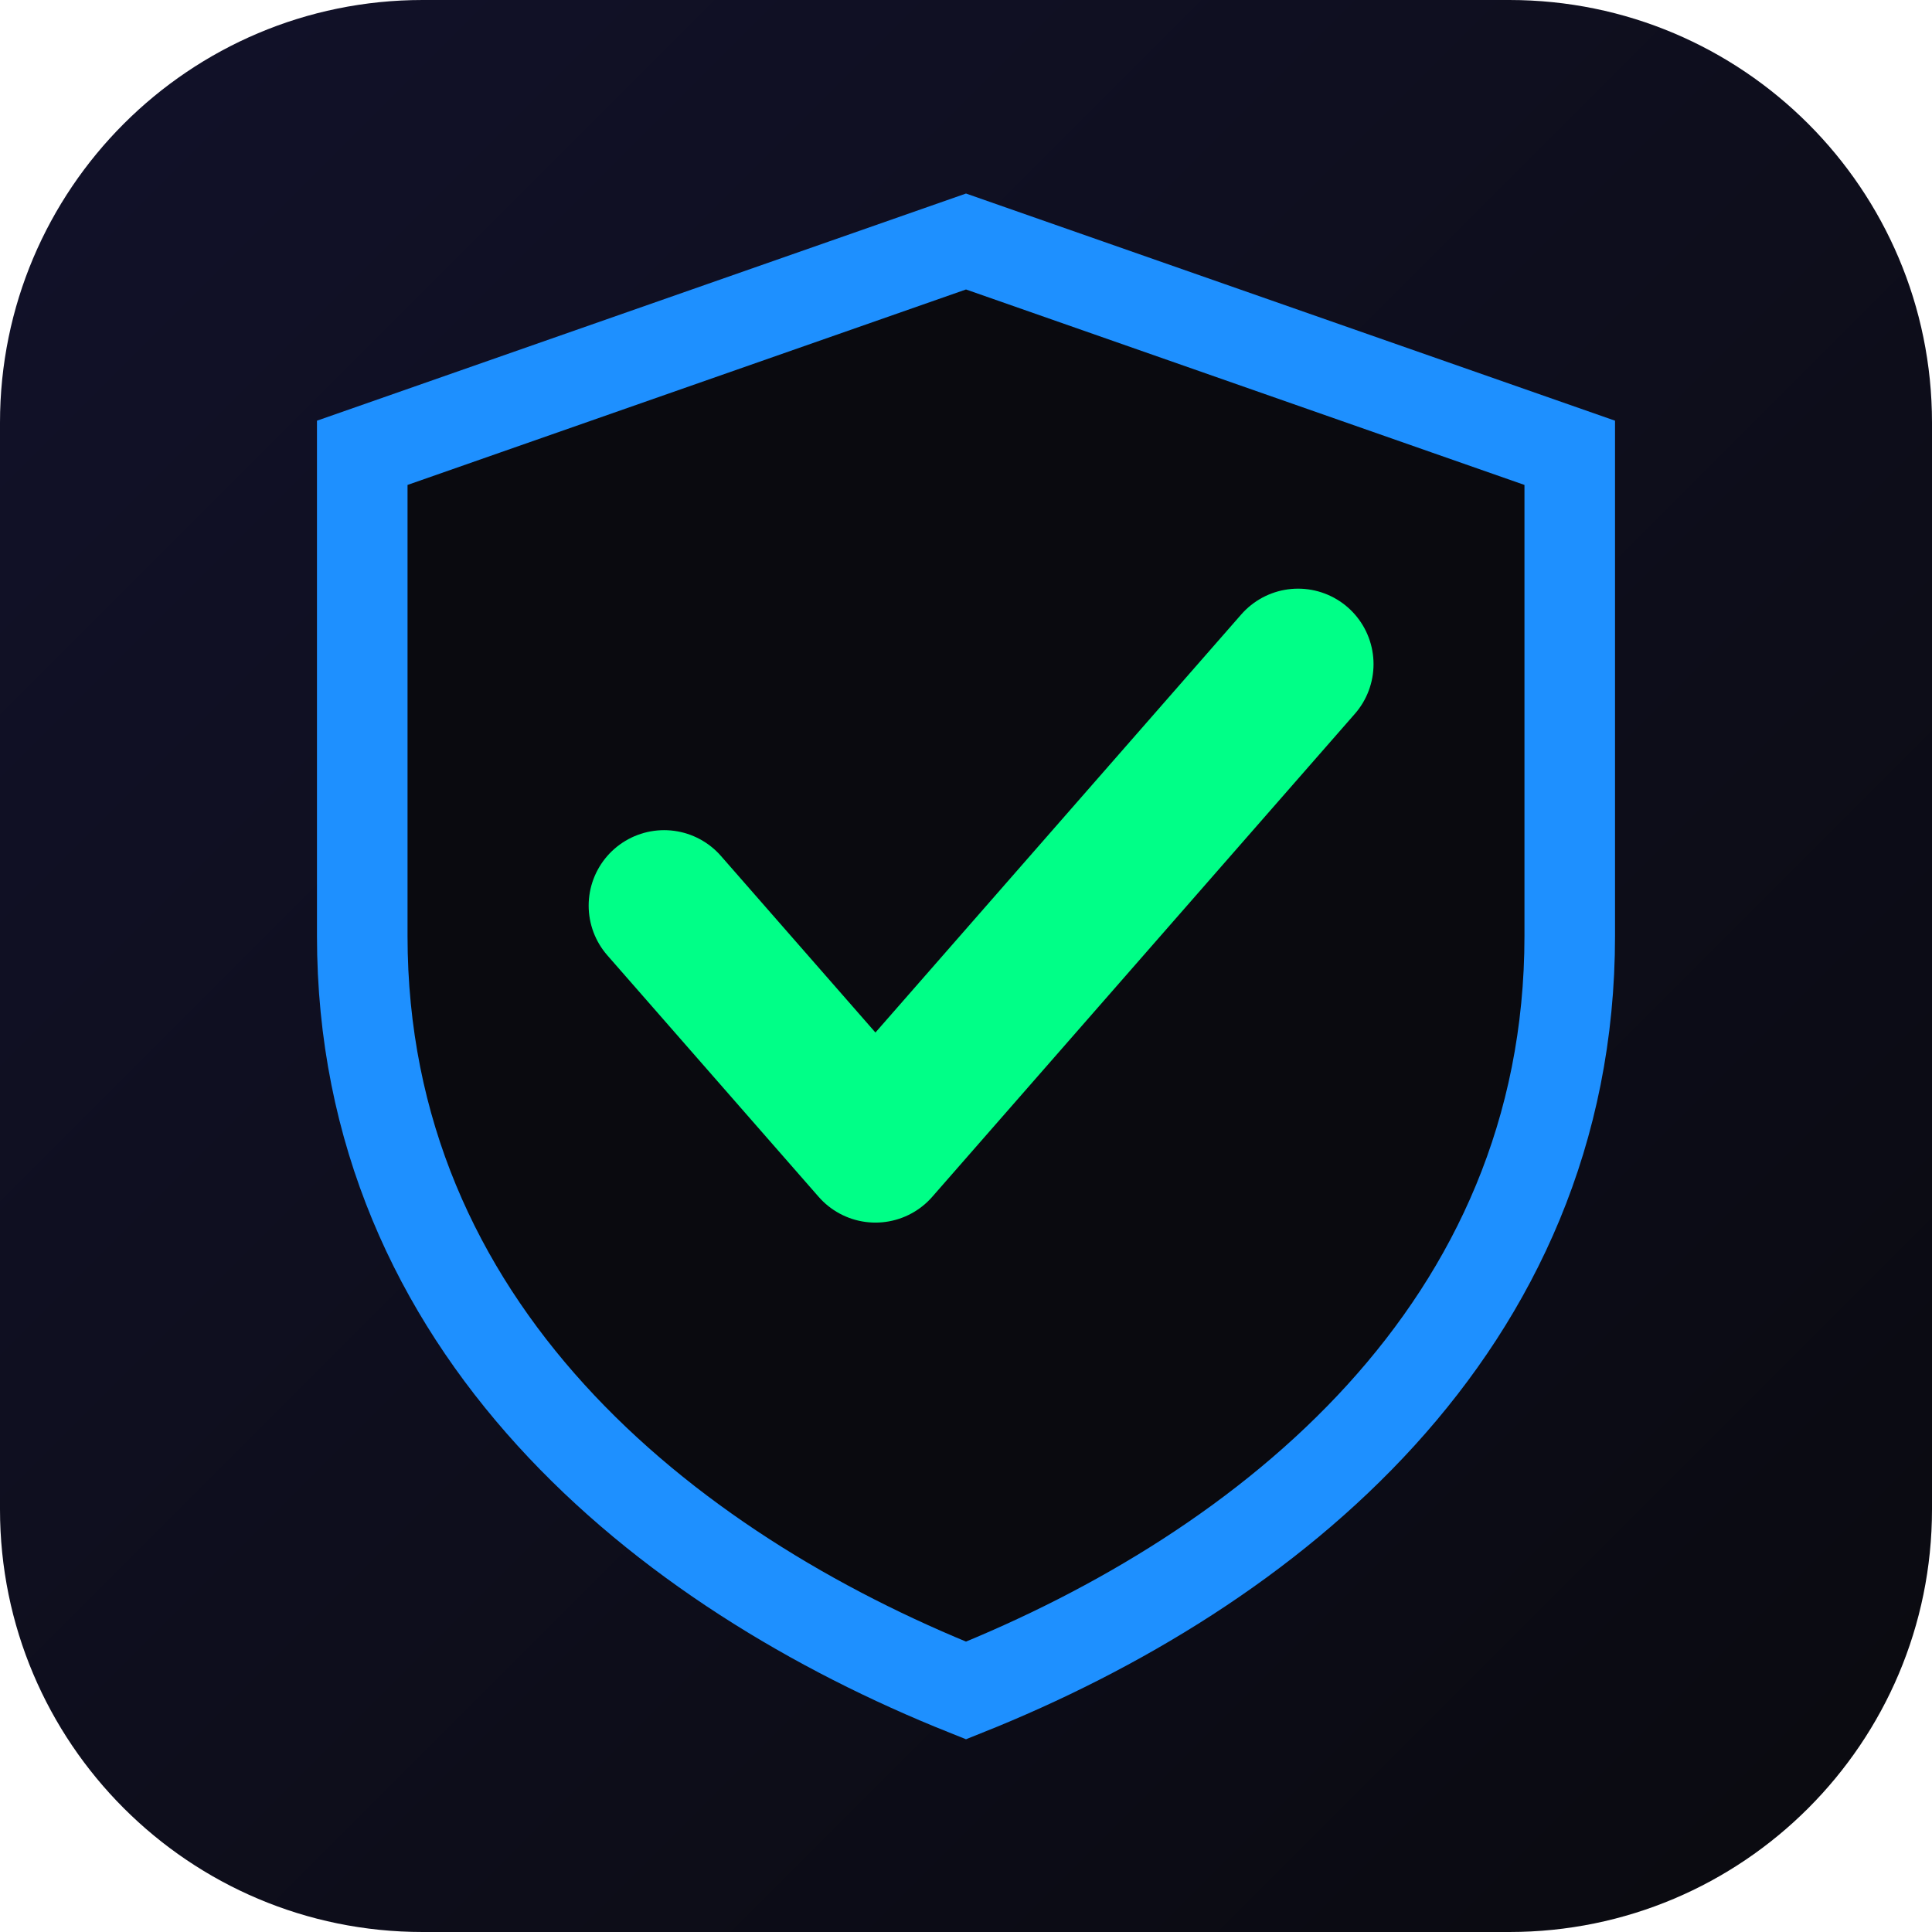
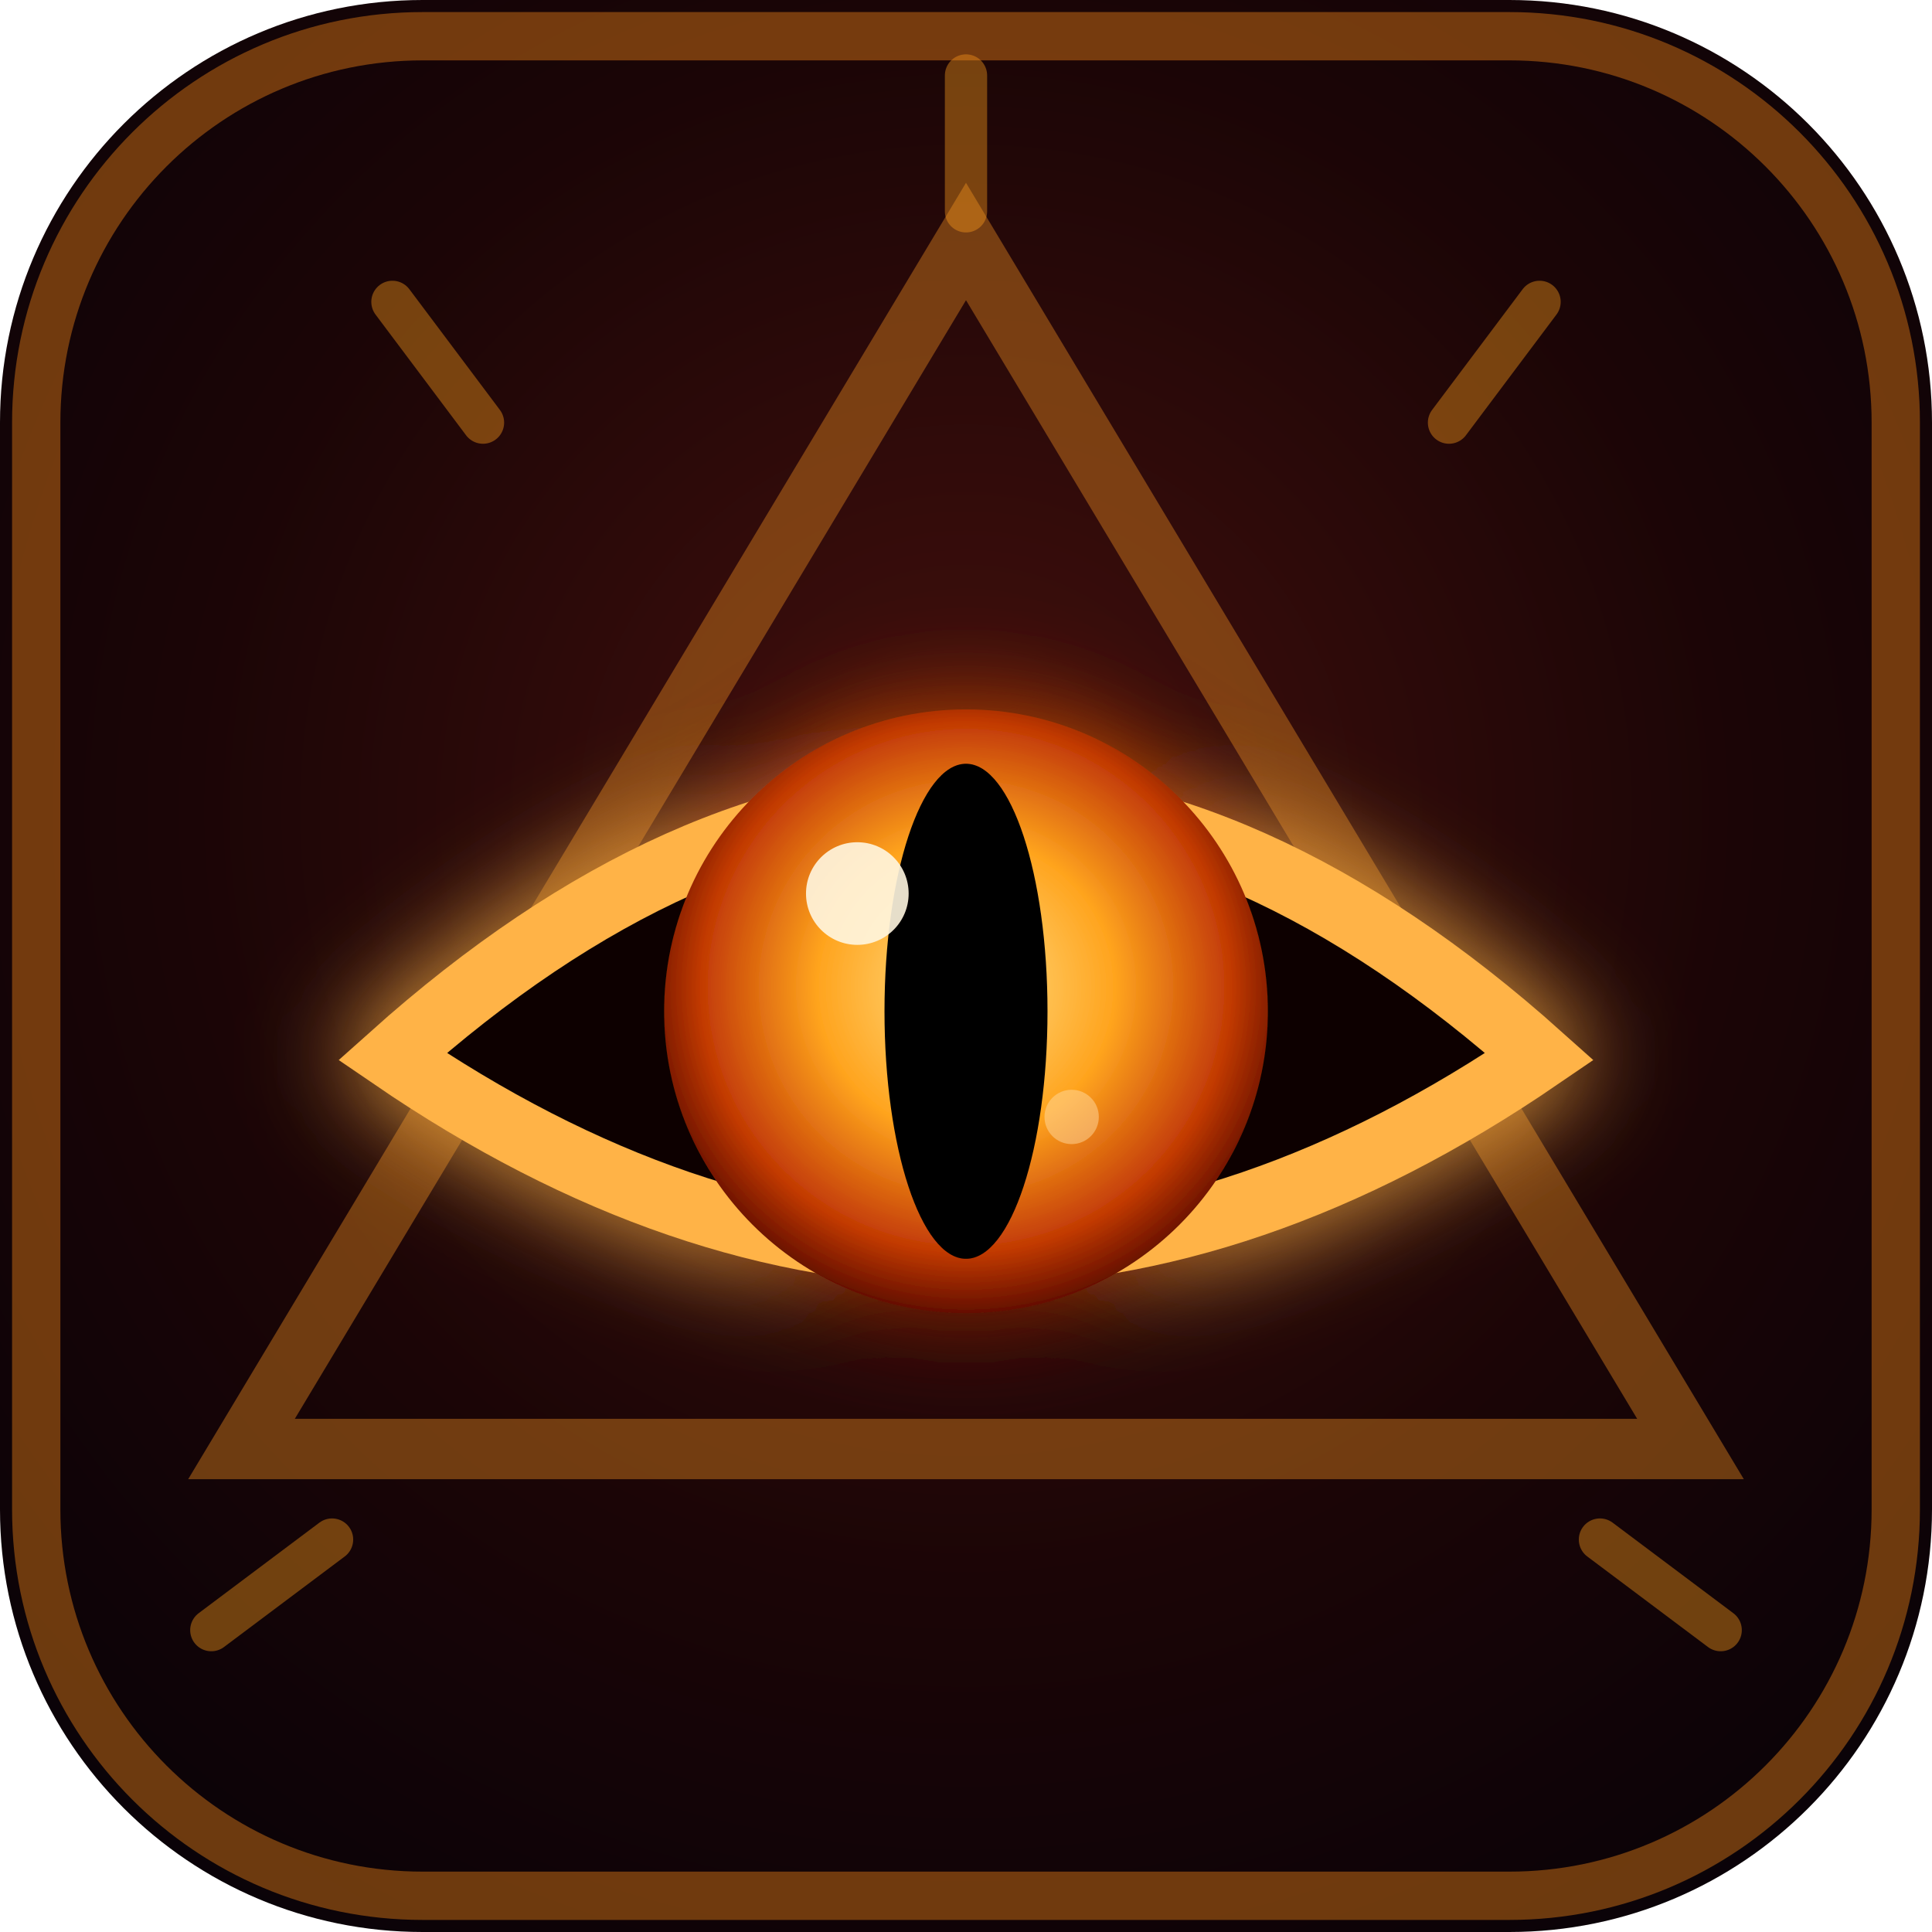
<svg xmlns="http://www.w3.org/2000/svg" width="64" height="64" viewBox="0 0 64 64">
  <defs>
-     <linearGradient id="g" x1="0%" y1="0%" x2="100%" y2="100%">
-       <stop offset="0%" stop-color="#12122a" />
-       <stop offset="100%" stop-color="#0A0A0F" />
-     </linearGradient>
+     <radialGradient id="bg" cx="50%" cy="42%" r="72%">
+       <stop offset="0%" stop-color="#43100d" />
+       <stop offset="55%" stop-color="#1b0506" />
+       <stop offset="100%" stop-color="#070208" />
+     </radialGradient>
+     <radialGradient id="iris" cx="50%" cy="46%" r="55%">
+       <stop offset="0%" stop-color="#ffe08a" />
+       <stop offset="45%" stop-color="#ffa41e" />
+       <stop offset="80%" stop-color="#c23a05" />
+       <stop offset="100%" stop-color="#5c0b00" />
+     </radialGradient>
+     <filter id="glow" x="-50%" y="-50%" width="200%" height="200%">
+       <feGaussianBlur stdDeviation="1.7" result="b" />
+       <feMerge>
+         <feMergeNode in="b" />
+         <feMergeNode in="SourceGraphic" />
+       </feMerge>
+     </filter>
  </defs>
-   <rect width="64" height="64" rx="14" fill="url(#g)" />
-   <path d="M32 8 L52 15 V31 C52 44 42 52 32 56 C22 52 12 44 12 31 V15 Z" fill="#0A0A0F" stroke="#1E90FF" stroke-width="3" />
-   <path d="M22 30 L29 38 L43 22" stroke="#00FF87" stroke-width="5" fill="none" stroke-linecap="round" stroke-linejoin="round" />
+   <rect width="64" height="64" rx="14" fill="url(#bg)" />
+   <path d="M32 8 L56 48 H8 Z" fill="none" stroke="#c8741c" stroke-width="2" opacity="0.5" />
+   <g stroke="#ff9d1c" opacity="0.4" stroke-width="1.4" stroke-linecap="round">
+     <line x1="32" y1="2.5" x2="32" y2="7" />
+     <line x1="13" y1="10" x2="16" y2="14" />
+     <line x1="51" y1="10" x2="48" y2="14" />
+     <line x1="7" y1="54" x2="11" y2="51" />
+     <line x1="57" y1="54" x2="53" y2="51" />
+   </g>
+   <g filter="url(#glow)">
+     <path d="M13 35 Q32 18 51 35 Q32 48 13 35 Z" fill="#0d0304" stroke="#ffb347" stroke-width="2.2" />
+     <circle cx="32" cy="33.5" r="10" fill="url(#iris)" />
+     <ellipse cx="32" cy="33.5" rx="2.7" ry="8.2" fill="#050001" />
+     <circle cx="28.4" cy="29.6" r="1.7" fill="#fff6e0" opacity="0.9" />
+     <circle cx="35.5" cy="37" r="0.9" fill="#ffd9a0" opacity="0.5" />
+   </g>
+   <rect x="1.2" y="1.2" width="61.6" height="61.6" rx="12.8" fill="none" stroke="#ff8c1a" stroke-opacity="0.4" stroke-width="1.6" />
</svg>
